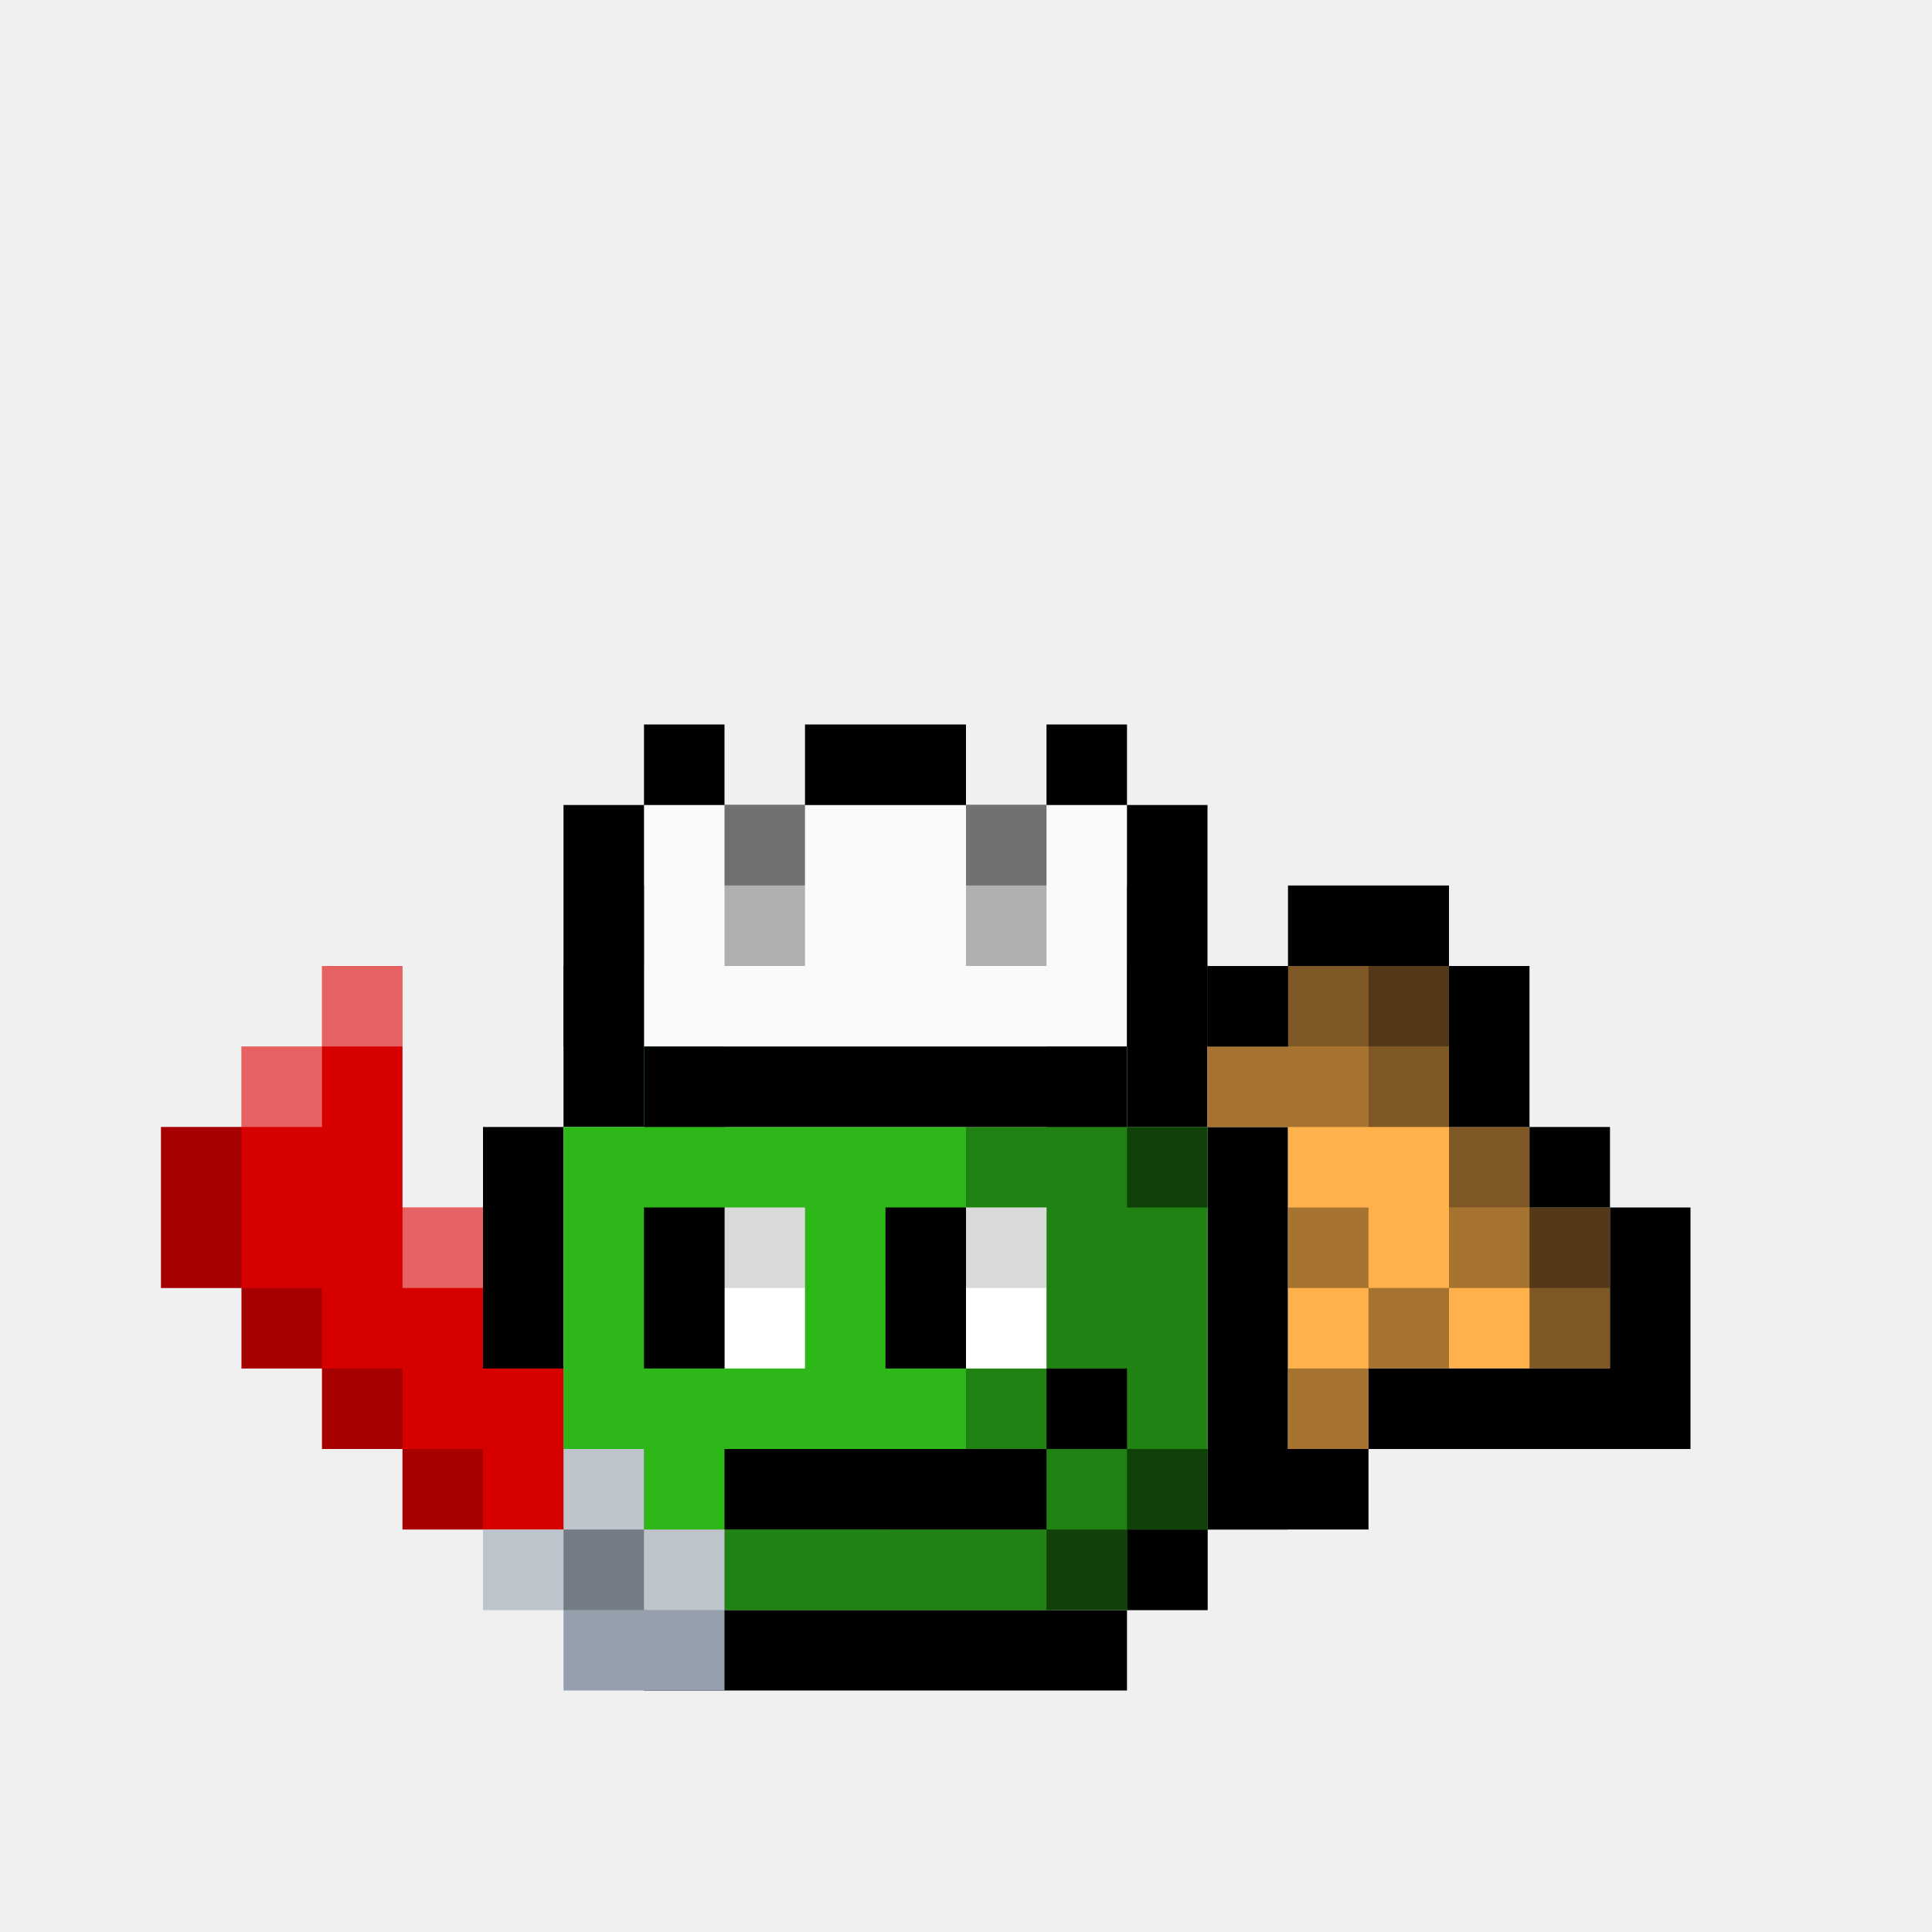
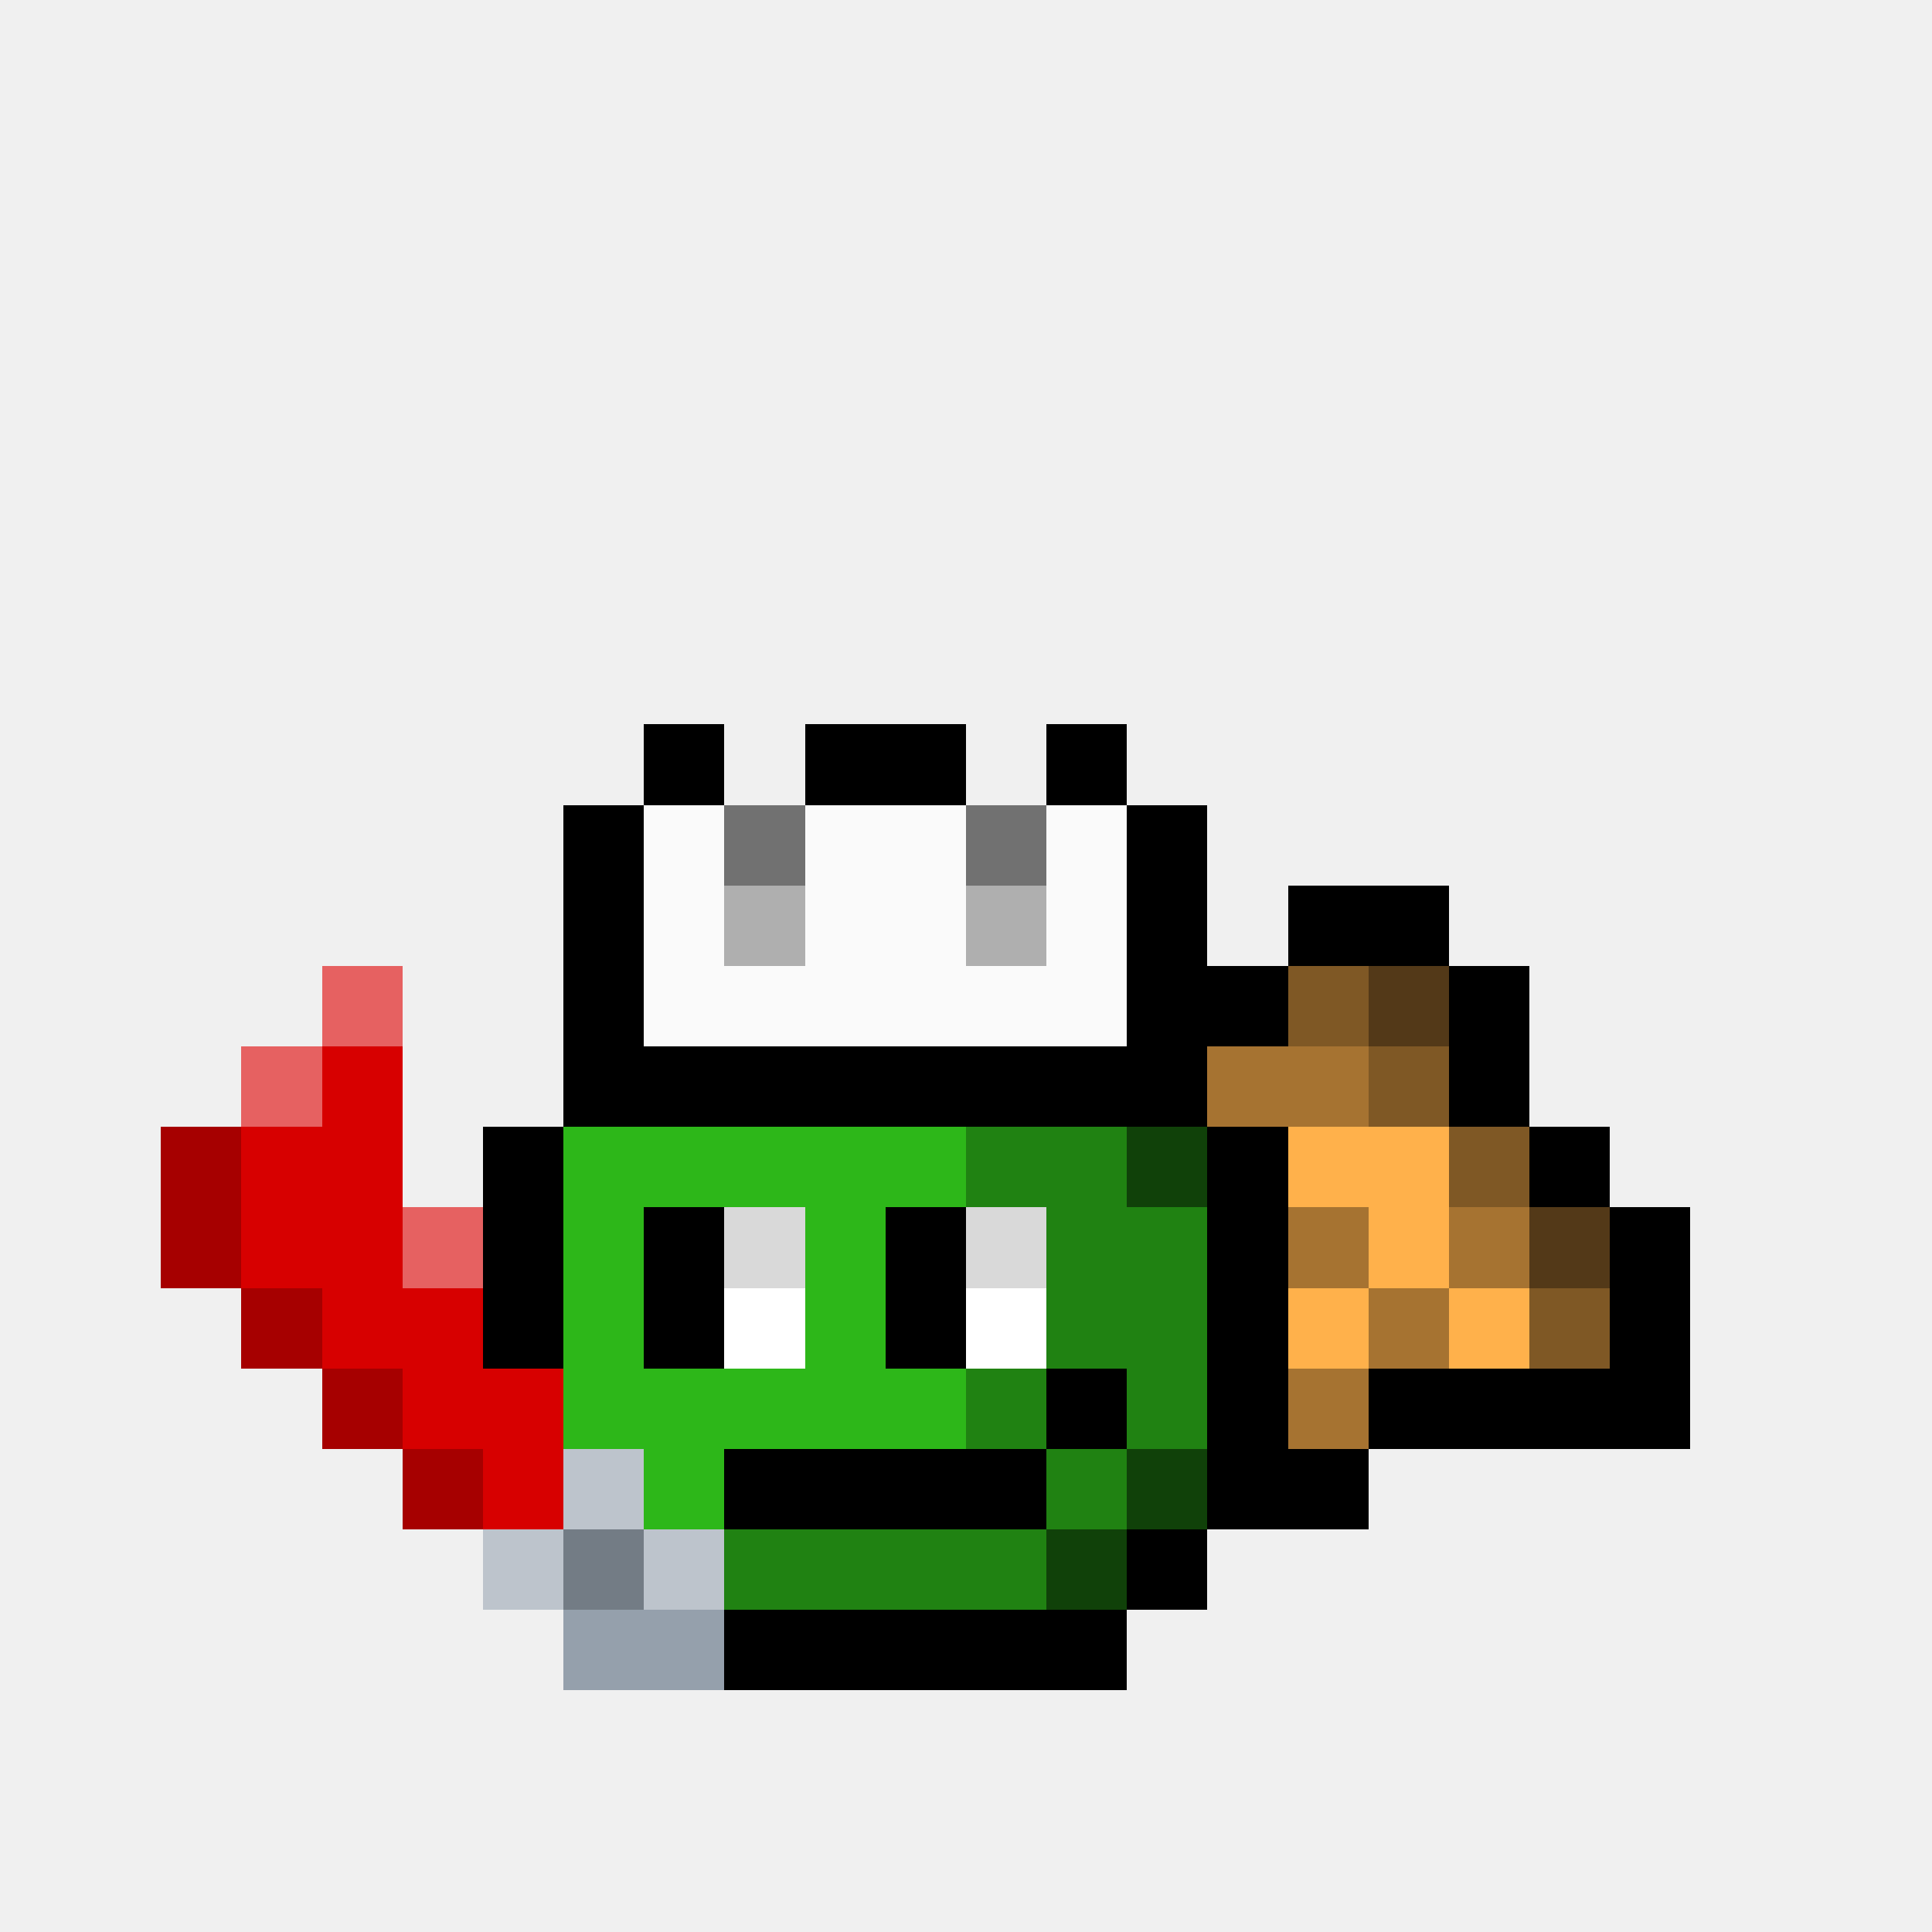
- <svg xmlns="http://www.w3.org/2000/svg" width="100%" height="100%" viewBox="0 0 24 24" fill="none" id="egg" shape-rendering="cripsEdges">
+ <svg xmlns="http://www.w3.org/2000/svg" width="100%" height="100%" viewBox="0 0 24 24" fill="none" id="egg" shape-rendering="crispEdges">
  <g class="border">
    <path fill-rule="evenodd" clip-rule="evenodd" d="M13 10H9V11H8V12H7V14H6V19H7V20H8V21H14V20H15V19H16V14H15V12H14V11H13V10ZM13 11V12H14V14H15V19H14V20H8V19H7V14H8V12H9V11H13Z" fill="black" />
  </g>
  <g id="rare" class="inside">
    <path fill-rule="evenodd" clip-rule="evenodd" d="M10 13H12V14H13V15H12V16H10V15H9V14H10V13Z" fill="#DB00FF" />
    <path fill-rule="evenodd" clip-rule="evenodd" d="M10 13H11H12V14H11H10V13ZM10 14V15H9V14H10Z" fill="white" fill-opacity="0.59" />
    <path fill-rule="evenodd" clip-rule="evenodd" d="M12 14H13V15H12V16H10V15H12V14Z" fill="black" fill-opacity="0.17" />
  </g>
  <g id="fire-cape" class="cape">
    <path fill-rule="evenodd" clip-rule="evenodd" d="M17 12H18V14H19V15H20V17H19H18H17V18H16V14H15V12H16H17Z" fill="#FFB14B" />
    <path fill-rule="evenodd" clip-rule="evenodd" d="M16 11H18V12H19V14H20V15H21V17V18H17V19H15V20H14V19H15V18H17V17H20V15H19V14H18V12H16V13H15V12H16V11ZM13 11H14V12H13V11Z" fill="black" />
    <path fill-rule="evenodd" clip-rule="evenodd" d="M15 12H16V13H17V12H18V13H17V14H16H15V12ZM17 15H16V16H17V15ZM17 17V16H18V15H19H20V16H19H18V17H17ZM17 17H16V18H17V17Z" fill="black" fill-opacity="0.35" />
    <path fill-rule="evenodd" clip-rule="evenodd" d="M17 12H18V13V14H19V15H20V17H19V15H18V14H17V13H15V12H17Z" fill="black" fill-opacity="0.5" />
  </g>
  <g id="a1" class="body">
    <path fill-rule="evenodd" clip-rule="evenodd" d="M9 11H13V12H14V14H15V19H14V20H13H9H8V19H7V14H8V12H9V11Z" fill="#2DB719" />
    <path fill-rule="evenodd" clip-rule="evenodd" d="M12 11H13V12H12V11ZM13 12H14V13H13V12ZM15 14H14V15H15V14ZM14 18H15V19H14V18ZM14 19V20H13V19H14ZM8 19H9V20H8V19ZM8 19H7V18H8V19Z" fill="black" fill-opacity="0.5" />
    <path fill-rule="evenodd" clip-rule="evenodd" d="M12 11H10V12H11V13H12V15H13V17H12V18H11V19H9V20H11H14V19H15V15V14H14V13H13V12H12V11Z" fill="black" fill-opacity="0.29" />
  </g>
  <g id="a5" class="mouth">
    <path fill-rule="evenodd" clip-rule="evenodd" d="M14 17H13V18H11H10H9V19H10H11H13V18H14V17Z" fill="black" />
  </g>
  <g id="party-hat" class="hair">
    <path fill-rule="evenodd" clip-rule="evenodd" d="M14 10H13H12H11H9H8V13H9V14H11H12H13V13H14V10Z" fill="#FAFAFA" />
    <path fill-rule="evenodd" clip-rule="evenodd" d="M12 11H13V12H12V11ZM9 11H10V12H9V11Z" fill="black" fill-opacity="0.3" />
    <path fill-rule="evenodd" clip-rule="evenodd" d="M12 10H13V11H12V10ZM9 10H10V11H9V10Z" fill="black" fill-opacity="0.55" />
    <path fill-rule="evenodd" clip-rule="evenodd" d="M9 9H8V10H9V9ZM8 13V11V10H7V11V13H8ZM14 13H13H10H8V14H10H13H14V13ZM15 11V13H14V11V10H13V9H14V10H15V11ZM10 9H12V10H10V9Z" fill="black" />
  </g>
  <g id="dragon-scimmy" class="sword">
    <path fill-rule="evenodd" clip-rule="evenodd" d="M7 18H8V19H9V20V21H8H7V20H6V19H7V18Z" fill="#95A0AC" />
    <path fill-rule="evenodd" clip-rule="evenodd" d="M4 12H5V13V14V15H6V17H7V18V19H6H5V18H4V17H3V16H2V14H3V13H4V12Z" fill="#D70000" />
    <path fill-rule="evenodd" clip-rule="evenodd" d="M2 14H3V16H2V14ZM4 17H3V16H4V17ZM5 18H4V17H5V18ZM5 18H6V19H5V18ZM8 19H7V20H8V19Z" fill="black" fill-opacity="0.23" />
    <path fill-rule="evenodd" clip-rule="evenodd" d="M5 12H4V13H3V14H4V13H5V12ZM6 15H5V16H6V15ZM8 18H7V19H6V20H7V19H8V20H9V19H8V18Z" fill="white" fill-opacity="0.38" />
  </g>
  <g id="a9" class="eyes">
    <path fill-rule="evenodd" clip-rule="evenodd" d="M10 15H9V17H10V15ZM13 15H12V17H13V15Z" fill="white" />
    <path fill-rule="evenodd" clip-rule="evenodd" d="M9 15H8V17H9V15ZM12 15H11V17H12V15Z" fill="black" />
    <path fill-rule="evenodd" clip-rule="evenodd" d="M10 15H8V16H10V15ZM13 15H11V16H13V15Z" fill="black" fill-opacity="0.15" />
  </g>
  <style>
    
      #egg:active{transform:scaleX(-1);}
    
  </style>
</svg>
